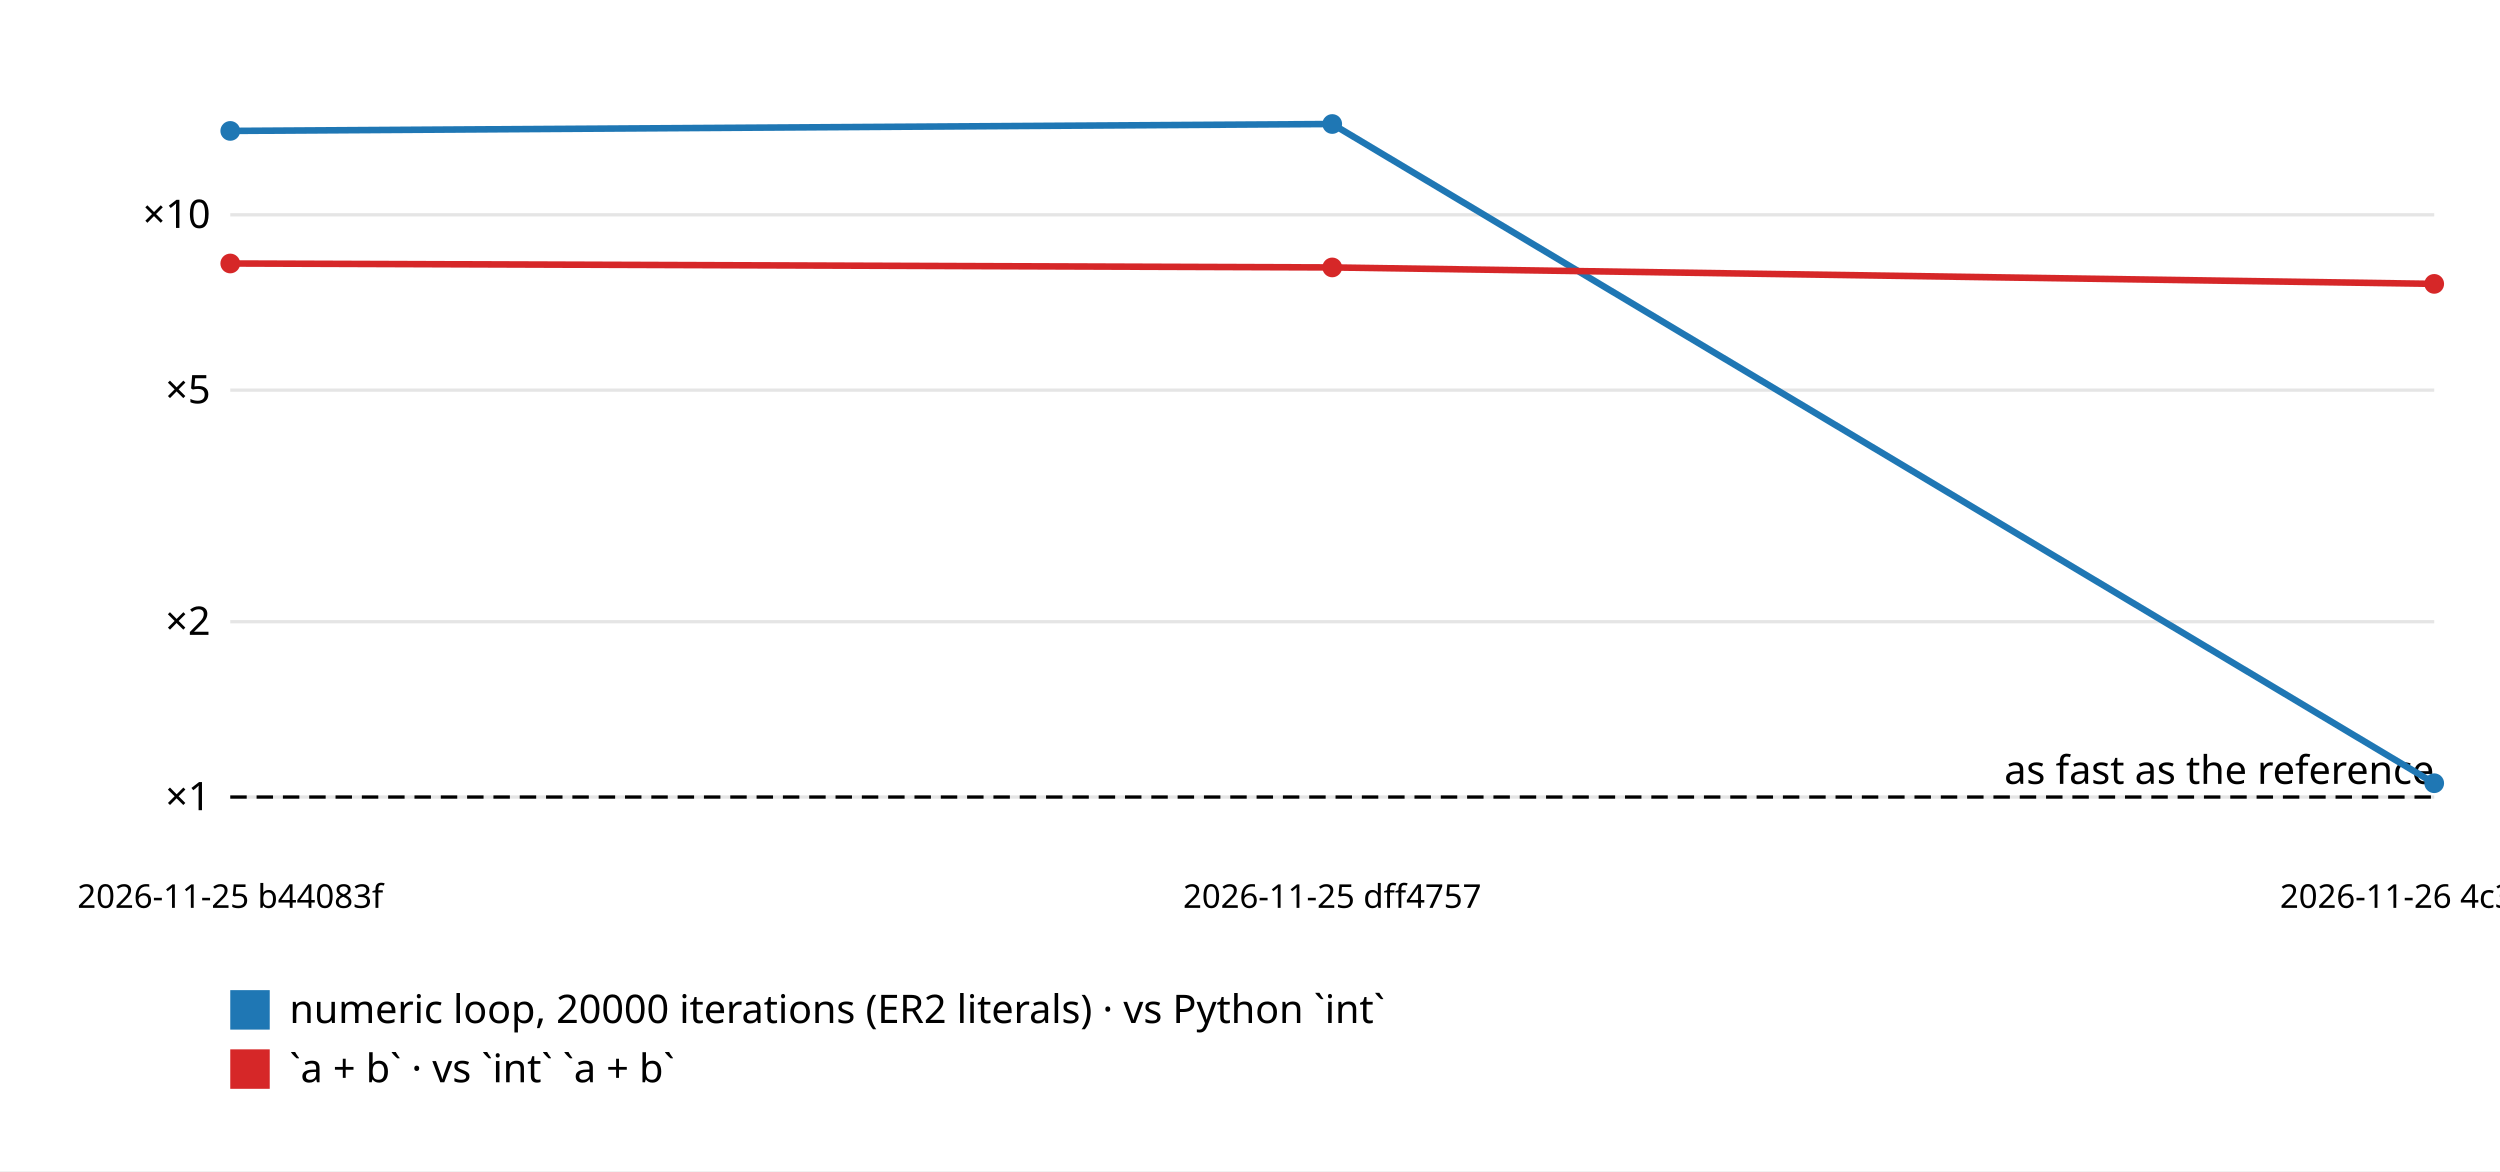
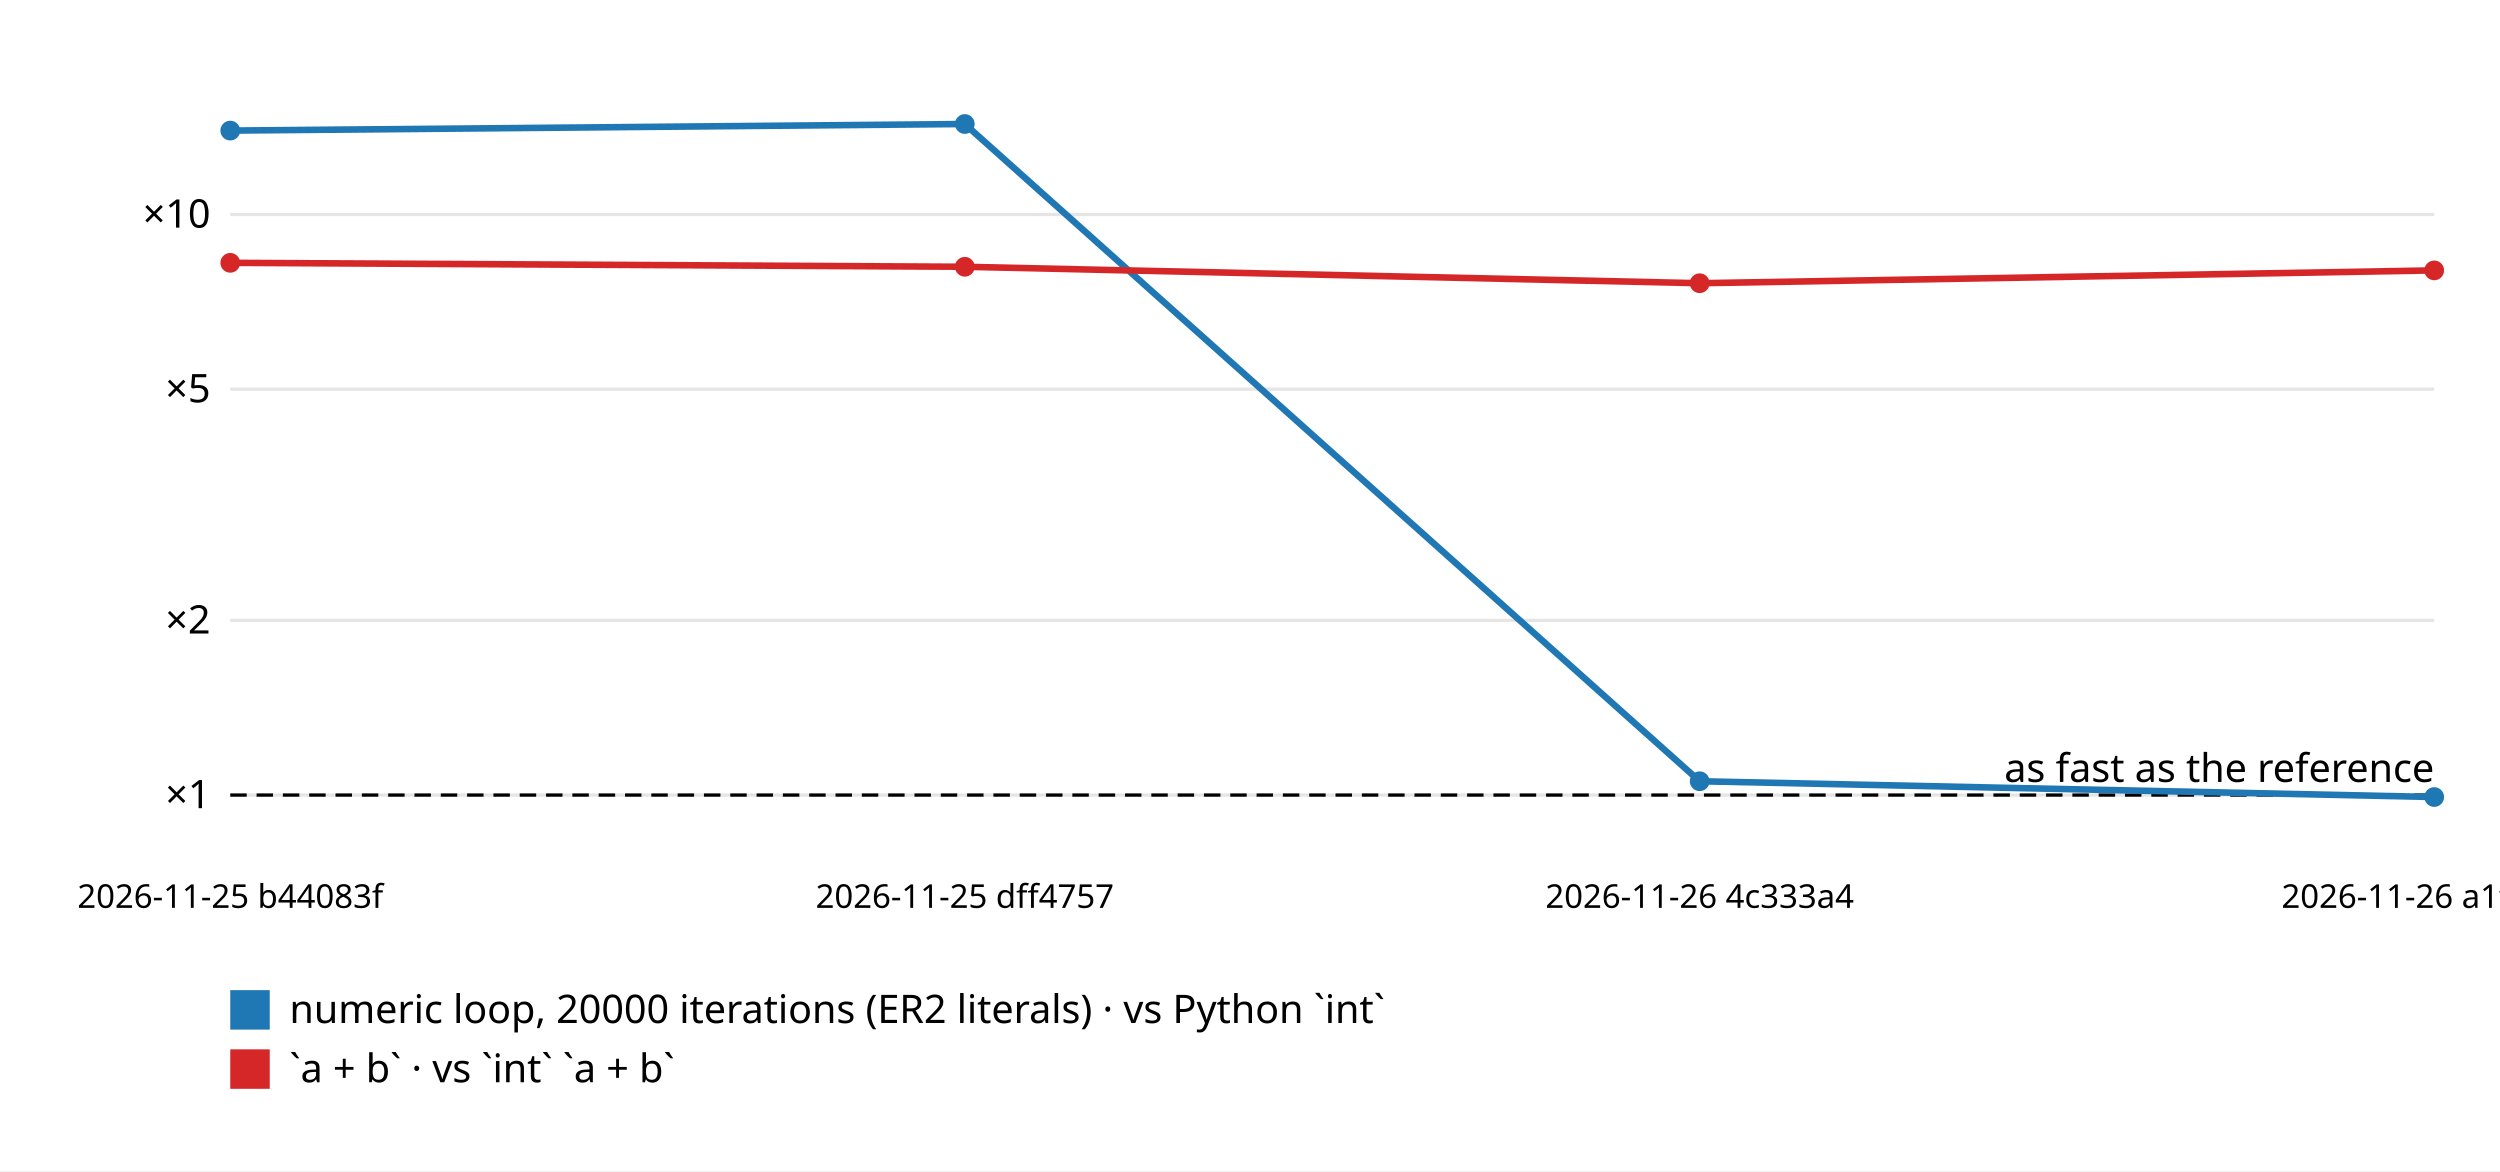
<svg xmlns="http://www.w3.org/2000/svg" width="760" height="356" font-family="sans-serif" font-size="12">
  <rect width="760" height="356" fill="white" />
-   <line x1="70" x2="740" y1="242.3" y2="242.3" stroke="#e5e5e5" />
-   <text x="64" y="246.3" text-anchor="end">×1</text>
-   <line x1="70" x2="740" y1="189.0" y2="189.0" stroke="#e5e5e5" />
-   <text x="64" y="193.0" text-anchor="end">×2</text>
-   <line x1="70" x2="740" y1="118.6" y2="118.6" stroke="#e5e5e5" />
-   <text x="64" y="122.6" text-anchor="end">×5</text>
-   <line x1="70" x2="740" y1="65.3" y2="65.3" stroke="#e5e5e5" />
-   <text x="64" y="69.3" text-anchor="end">×10</text>
-   <line x1="70" x2="740" y1="242.3" y2="242.3" stroke="black" stroke-dasharray="5 3" />
-   <text x="740" y="238.3" text-anchor="end">as fast as the reference</text>
+   <line x1="70" x2="740" y1="241.7" y2="241.7" stroke="#e5e5e5" />
+   <text x="64" y="245.7" text-anchor="end">×1</text>
+   <line x1="70" x2="740" y1="188.6" y2="188.6" stroke="#e5e5e5" />
+   <text x="64" y="192.6" text-anchor="end">×2</text>
+   <line x1="70" x2="740" y1="118.3" y2="118.3" stroke="#e5e5e5" />
+   <text x="64" y="122.3" text-anchor="end">×5</text>
+   <line x1="70" x2="740" y1="65.2" y2="65.2" stroke="#e5e5e5" />
+   <text x="64" y="69.2" text-anchor="end">×10</text>
+   <line x1="70" x2="740" y1="241.7" y2="241.7" stroke="black" stroke-dasharray="5 3" />
+   <text x="740" y="237.7" text-anchor="end">as fast as the reference</text>
  <text x="70.0" y="276" text-anchor="middle" font-size="10">2026-11-25 b44083f</text>
-   <text x="405.0" y="276" text-anchor="middle" font-size="10">2026-11-25 dff4757</text>
-   <text x="740.0" y="276" text-anchor="middle" font-size="10">2026-11-26 4c333a4</text>
-   <polyline points="70.0,39.8 405.0,37.7 740.0,238.1" fill="none" stroke="#1f77b4" stroke-width="2" />
-   <circle cx="70.0" cy="39.8" r="3" fill="#1f77b4" />
-   <circle cx="405.0" cy="37.7" r="3" fill="#1f77b4" />
-   <circle cx="740.0" cy="238.1" r="3" fill="#1f77b4" />
+   <text x="293.3" y="276" text-anchor="middle" font-size="10">2026-11-25 dff4757</text>
+   <text x="516.7" y="276" text-anchor="middle" font-size="10">2026-11-26 4c333a4</text>
+   <text x="740.0" y="276" text-anchor="middle" font-size="10">2026-11-26 a1fd279</text>
+   <polyline points="70.0,39.7 293.3,37.7 516.7,237.5 740.0,242.3" fill="none" stroke="#1f77b4" stroke-width="2" />
+   <circle cx="70.0" cy="39.7" r="3" fill="#1f77b4" />
+   <circle cx="293.3" cy="37.7" r="3" fill="#1f77b4" />
+   <circle cx="516.7" cy="237.5" r="3" fill="#1f77b4" />
+   <circle cx="740.0" cy="242.3" r="3" fill="#1f77b4" />
  <rect x="70" y="301" width="12" height="12" fill="#1f77b4" />
  <text x="88" y="311">numeric loop, 20000 iterations (ER2 literals) · vs Python `int`</text>
-   <polyline points="70.0,80.1 405.0,81.3 740.0,86.3" fill="none" stroke="#d62728" stroke-width="2" />
-   <circle cx="70.0" cy="80.1" r="3" fill="#d62728" />
-   <circle cx="405.0" cy="81.3" r="3" fill="#d62728" />
-   <circle cx="740.0" cy="86.3" r="3" fill="#d62728" />
+   <polyline points="70.0,79.9 293.3,81.1 516.7,86.1 740.0,82.2" fill="none" stroke="#d62728" stroke-width="2" />
+   <circle cx="70.0" cy="79.9" r="3" fill="#d62728" />
+   <circle cx="293.3" cy="81.1" r="3" fill="#d62728" />
+   <circle cx="516.7" cy="86.1" r="3" fill="#d62728" />
+   <circle cx="740.0" cy="82.2" r="3" fill="#d62728" />
  <rect x="70" y="319" width="12" height="12" fill="#d62728" />
  <text x="88" y="329">`a + b` · vs `int` `a + b`</text>
</svg>
